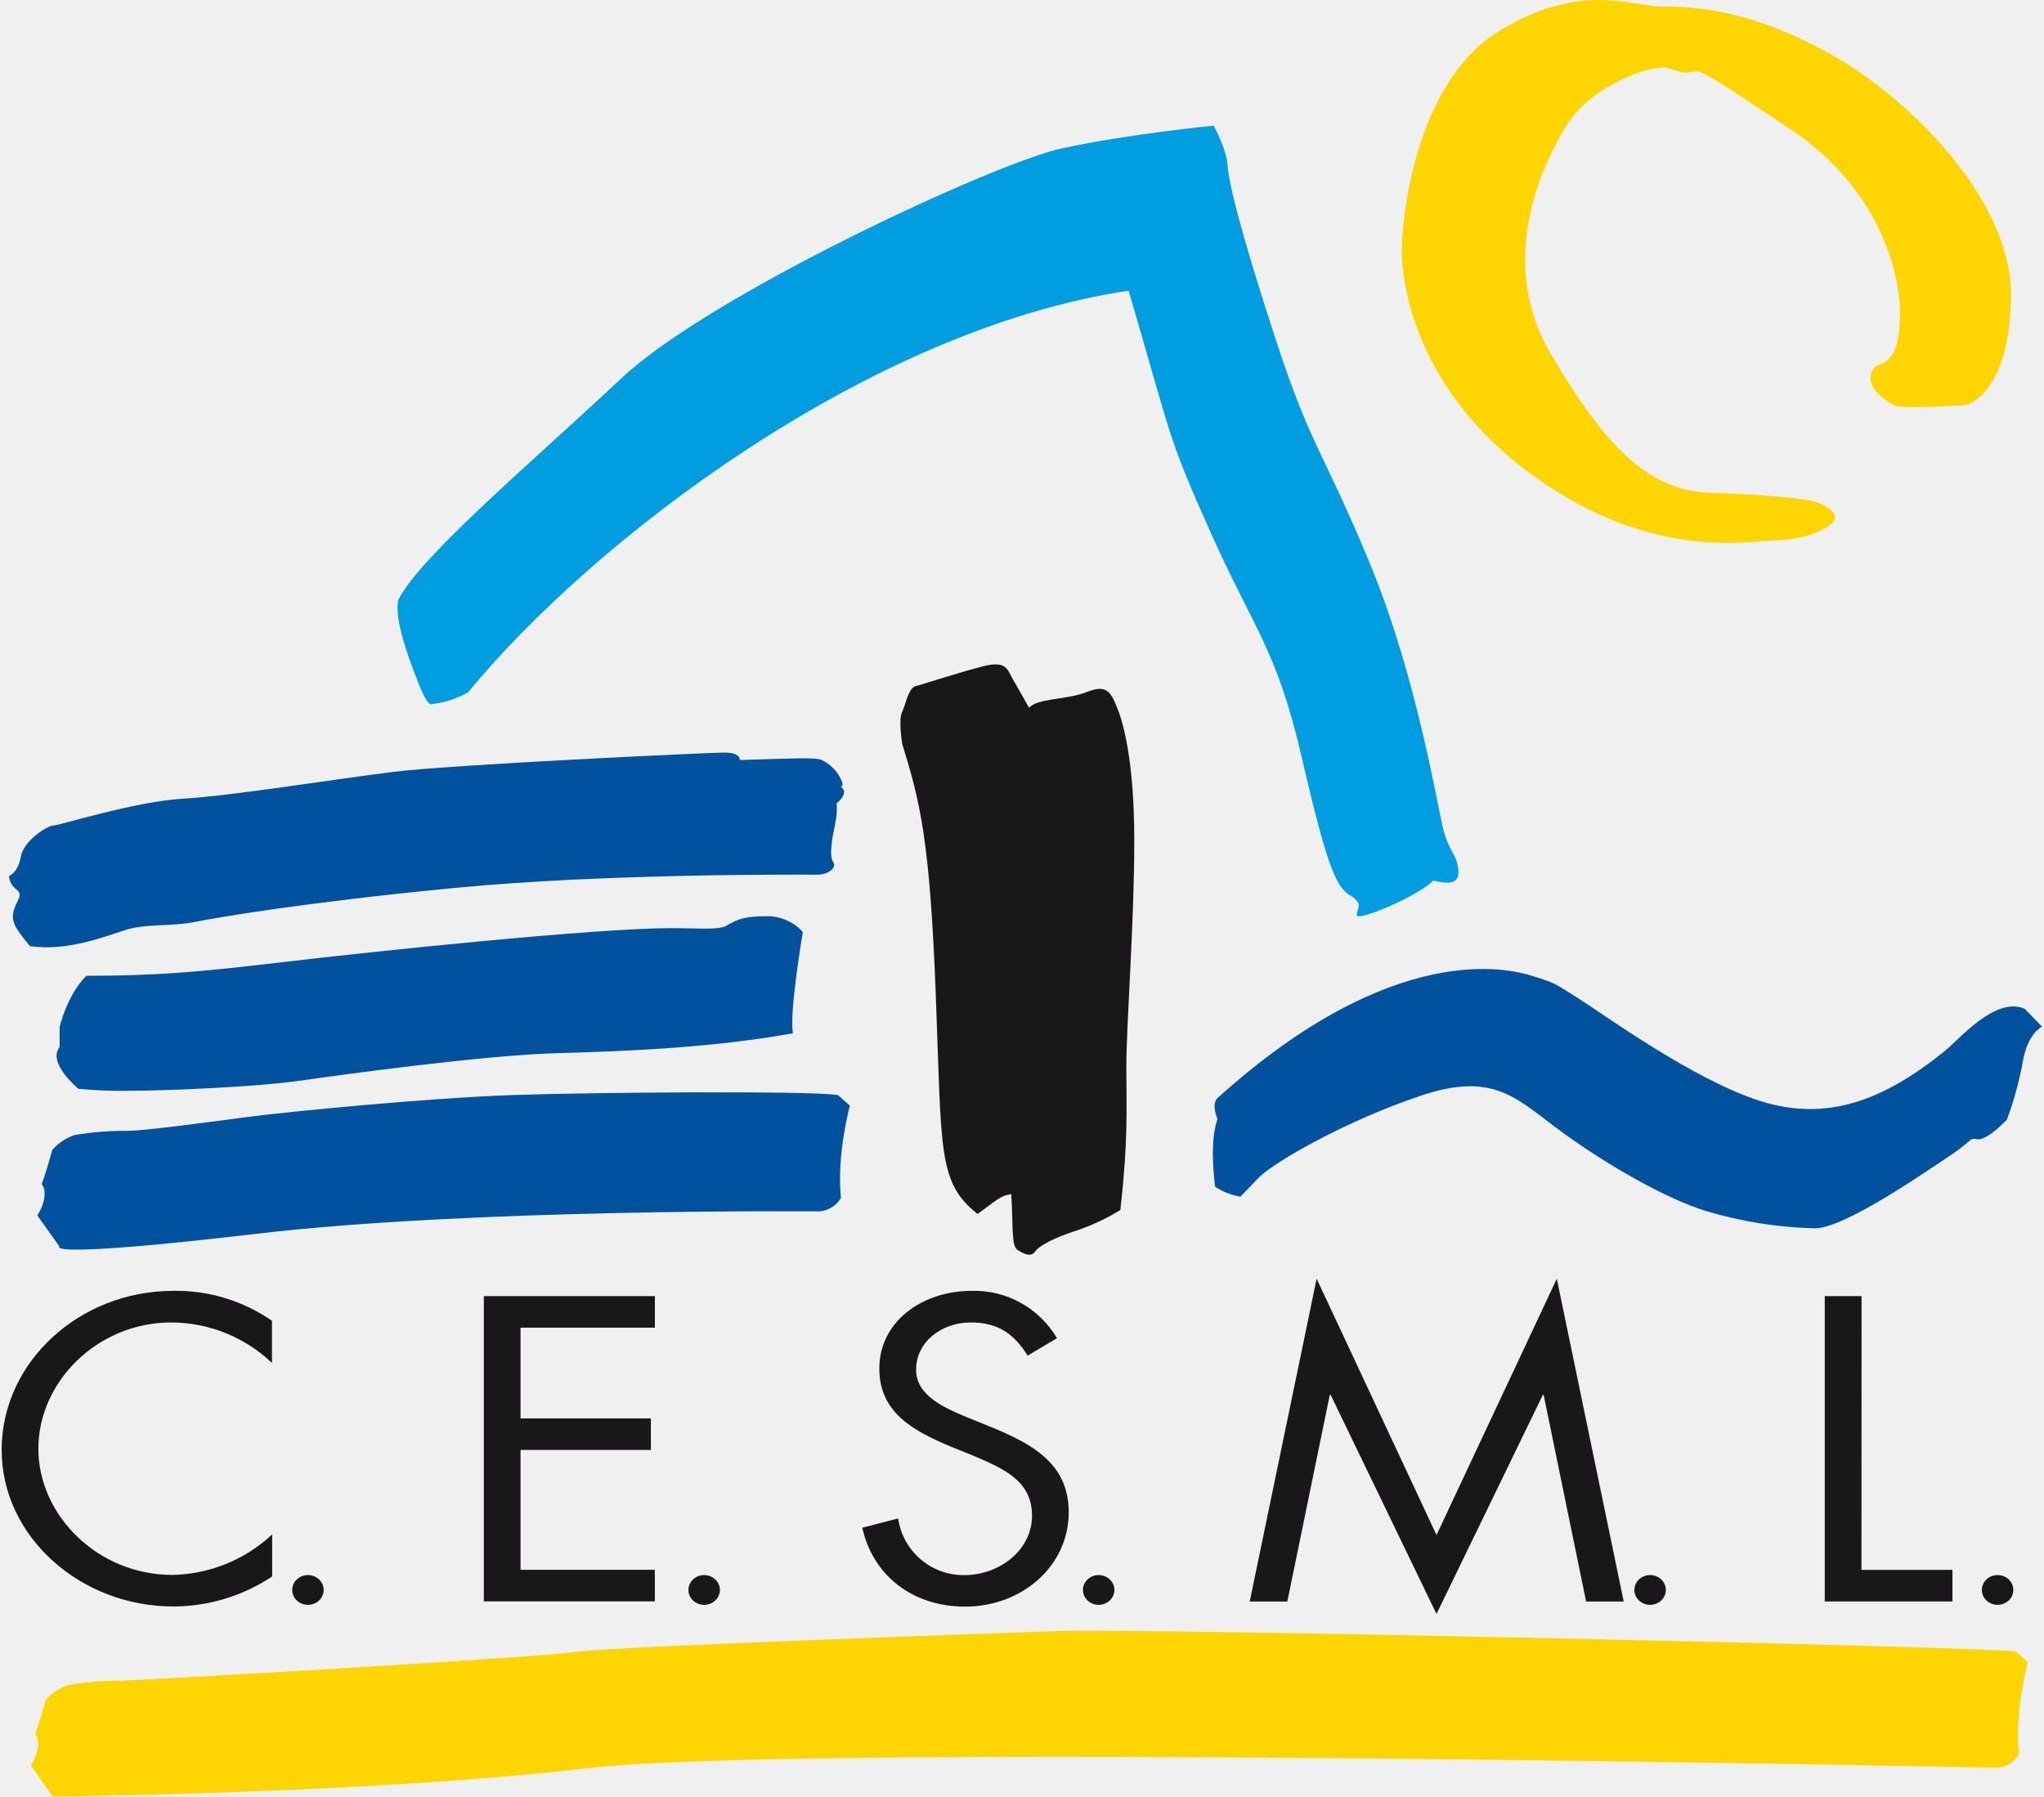
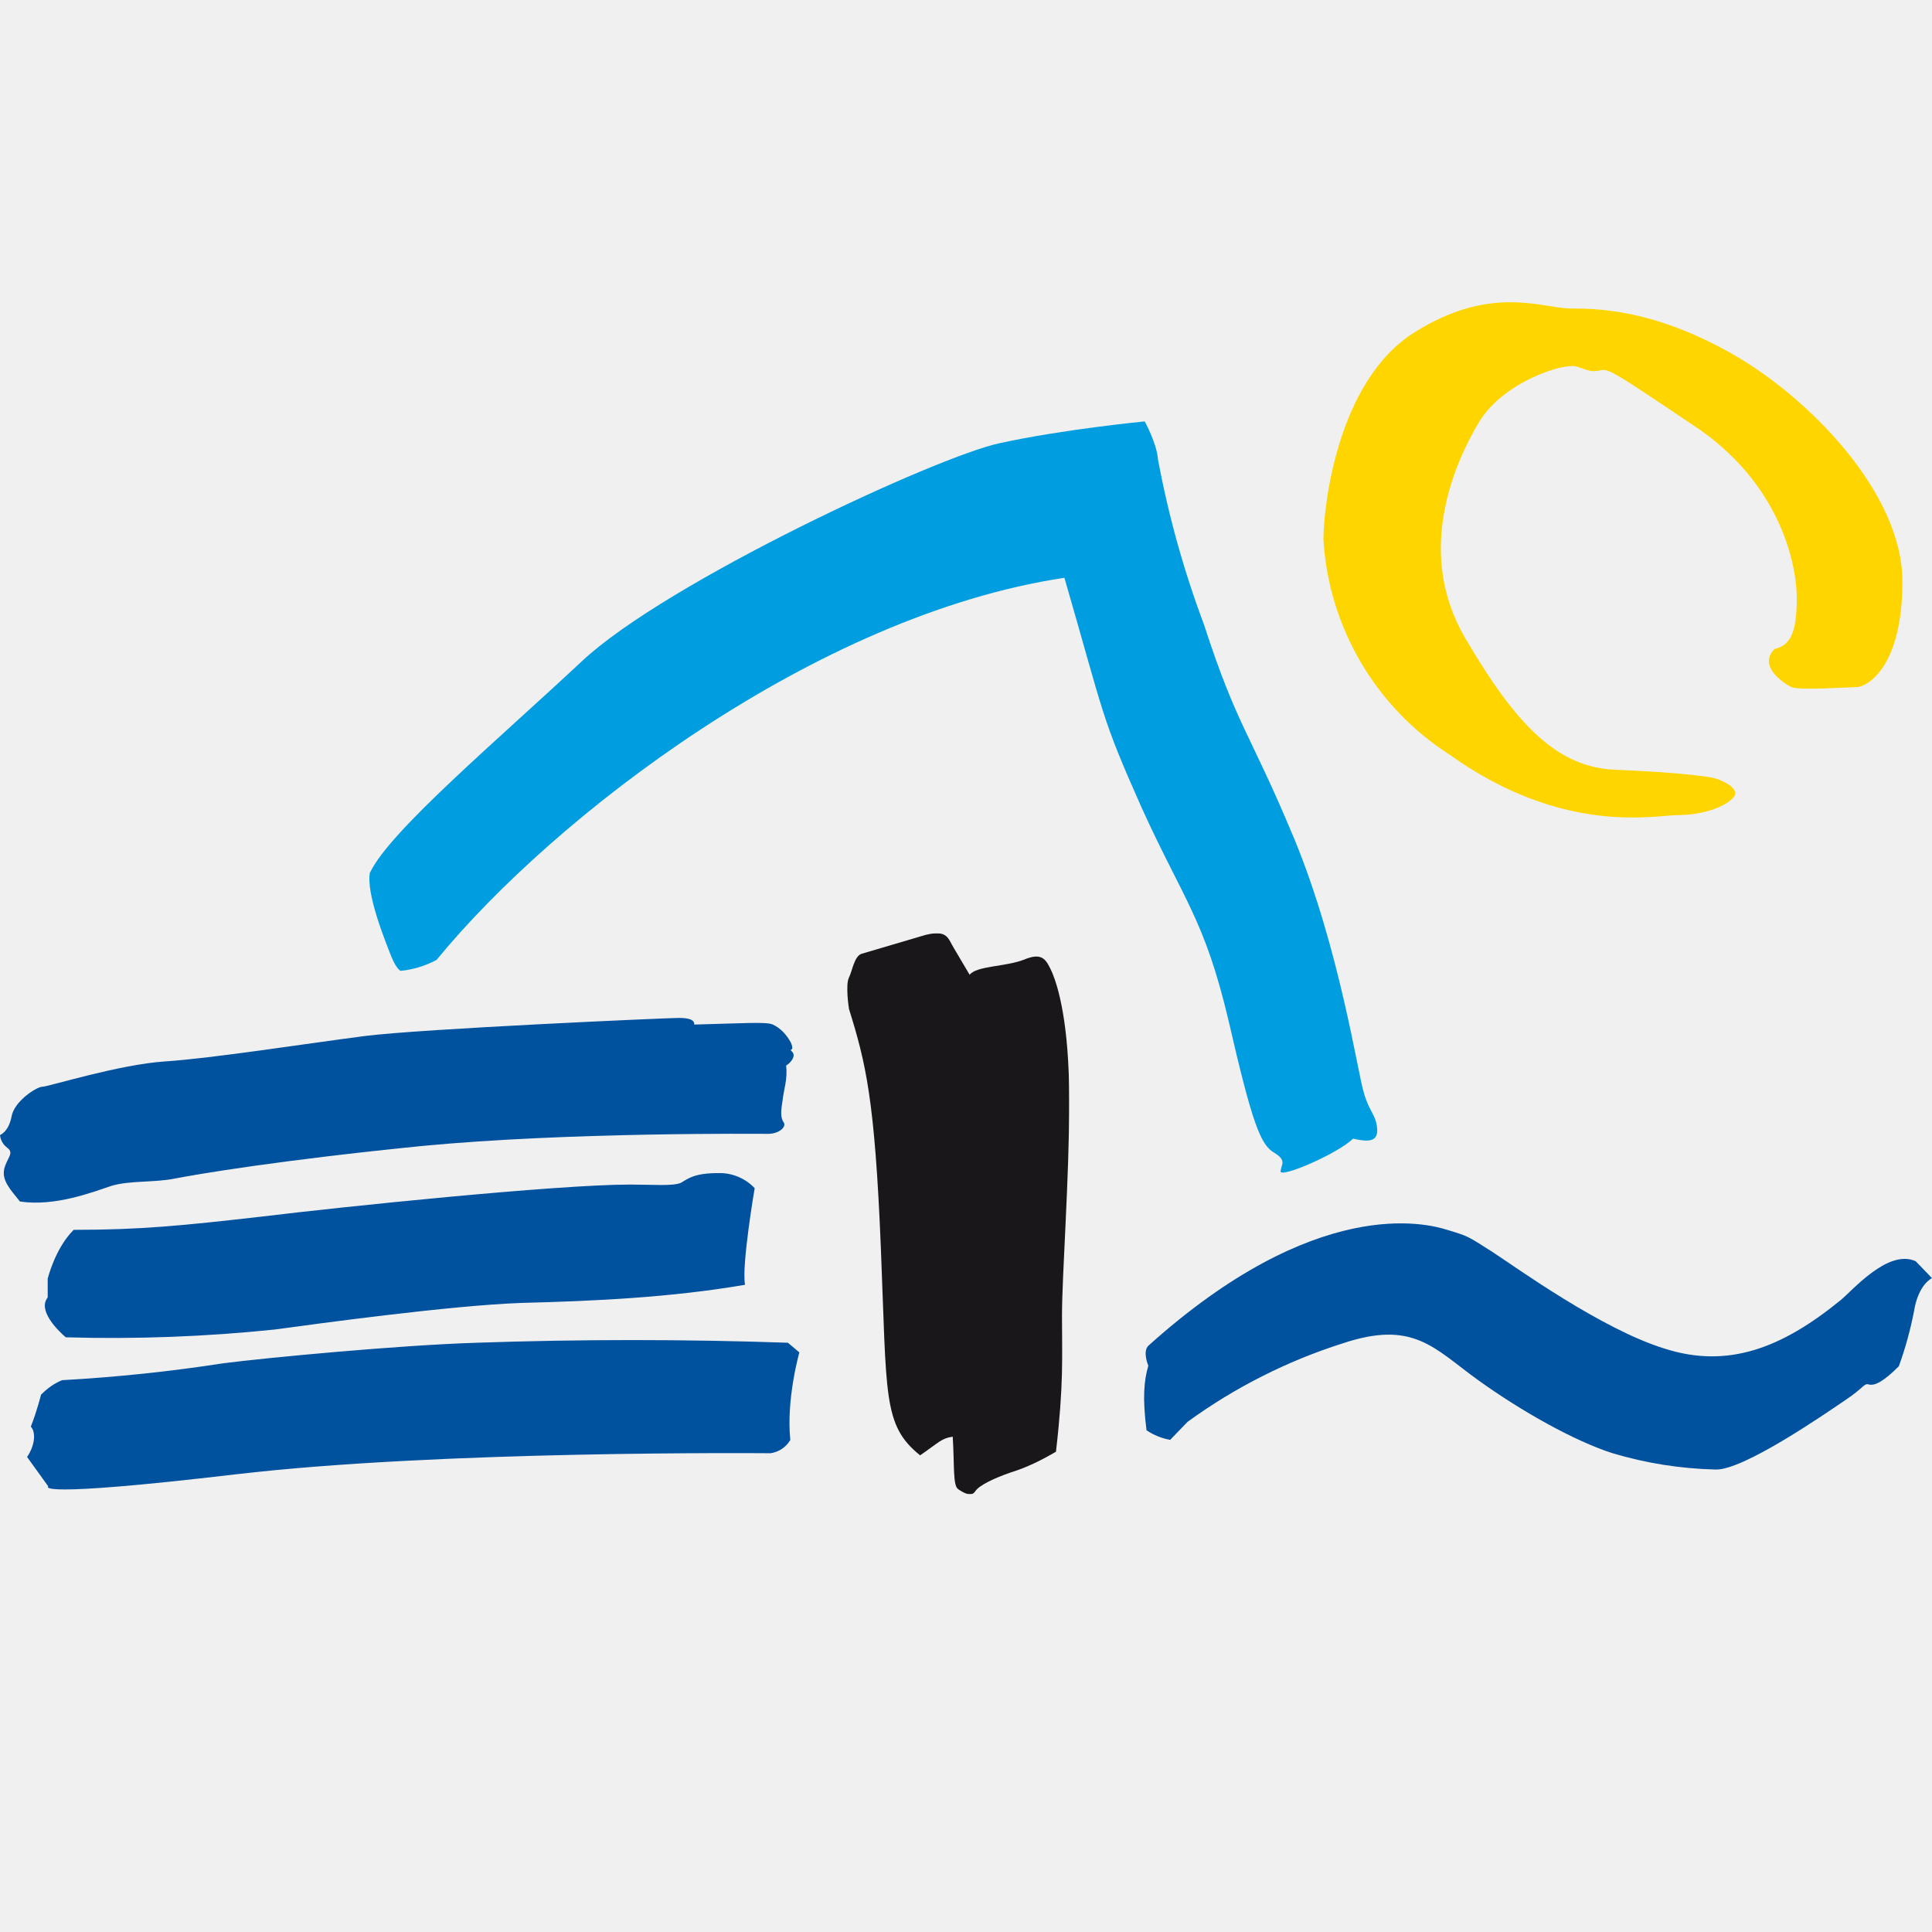
- <svg xmlns="http://www.w3.org/2000/svg" enable-background="new 0 0 387.97 341.59" height="109" viewBox="0 0 387.97 341.59" width="124">
-   <path d="m171.19 141.37c3.39 10.95 5.28 18.12 6.41 47.92s.37 35.47 7.92 41.51c3.77-2.65 4.15-3.39 6.42-3.78.37 5.66 0 9.81 1.13 10.57s2.64 1.51 3.39.38 3.77-2.65 7.17-3.77a40.73 40.73 0 0 0 9.06-4.15c1.51-13.58 1.13-18.86 1.13-27.17s1.51-27.17 1.51-43-2.26-23-3.39-25.66-1.89-4.15-5.67-2.64-9.42 1.14-10.94 3c0 0-1.88-3.39-3-5.28s-1.13-3.77-5.66-2.64-11.31 3.39-12.83 3.77-1.89 3.4-2.64 4.91 0 6 0 6" fill="#1a171b" />
-   <path d="m16.1 185.52c13.58 0 21.88-.76 37.73-2.64s58.87-6.42 73.58-6.42c4.53 0 8.68.38 10.19-.37s2.64-1.89 7.55-1.89a9.1 9.1 0 0 1 7.17 3s-2.64 15.47-1.88 19.25c-14.72 2.64-30.19 3.39-44.52 3.77s-41.51 4.15-49.44 5.28-24.9 1.88-32.07 1.88a82.47 82.47 0 0 1 -9.81-.37s-6-4.91-3.58-7.93v-3.77s1.32-6 5.09-9.81" fill="#00519e" />
-   <path d="m5.35 179.86c-2-2.55-3.67-4.24-3.11-6.51s2-3.11.56-4.24a3.54 3.54 0 0 1 -1.41-2.55s1.69-.57 2.26-3.68 5.09-5.94 6.23-5.94 15.28-4.53 24.62-5.09 28.58-3.68 39.9-5.09 60.56-3.68 62.83-3.68 3.11.57 3.11 1.42c9.62-.28 14.43-.57 15.57 0a7.63 7.63 0 0 1 3.67 3.68c.85 2-.56.85.28 1.7s-.28 2.26-1.13 2.83c.28 2.55-.56 4.82-.85 7.08s-.28 3.39.28 4.24-.85 2.27-3.12 2.27-39.89-.3-69.04 2.53-45.28 5.66-49.52 6.5-9.05.28-12.73 1.42-11.33 4.25-18.4 3.11" fill="#00519e" />
-   <path d="m6.77 231.08c1.69-2.55 1.69-5.09.84-5.94 1.14-3.11 2-6.51 2-6.51a10.08 10.08 0 0 1 4.25-2.83 57.25 57.25 0 0 1 10.14-.8c2.83 0 13.59-1.41 22.08-2.55s35.09-3.68 50.66-4.24 57.73-.85 62.26 0l2.26 2s-2.55 9.34-1.7 17.55a5.2 5.2 0 0 1 -4 2.55c-1.41 0-65.94-.57-107 4.25s-37.56 2.44-37.56 2.44l-4.24-5.94" fill="#00519e" />
-   <path d="m5.52 335.65c1.69-2.55 1.69-5.09.84-5.94 1.14-3.11 2-6.51 2-6.51a10.14 10.14 0 0 1 4.25-2.83 57.35 57.35 0 0 1 10.18-.85c2.83 0 77.58-4.29 86.08-5.42s76.33-3.43 91.89-4 177.67 3 182.19 3.9l2.26 2s-2.55 9.34-1.69 17.54a5.24 5.24 0 0 1 -4 2.55c-1.42 0-227.11-4.72-268.14.09s-101.62 5.41-101.62 5.41z" fill="#ffd500" />
-   <path d="m235.61 227.54a12.48 12.48 0 0 1 -4.93-1.93c-.73-6.55-.44-10 .46-12.9 0 0-1.21-2.81 0-3.93 33.54-30.26 55.49-24.6 59.81-23.25s4 1.24 8.92 4.36 22 15.56 34.64 19.49 23.39-.22 35-9.63c2.5-2 9.58-10.45 15.12-7.94l3.29 3.39s-2.73 1.13-3.69 6.76a65.38 65.38 0 0 1 -3 10.92c-2.93 3-4.82 4-5.9 3.69s-.94.5-5 3.2-20.13 13.89-25.63 13.76a78.37 78.37 0 0 1 -20.71-3.29c-7.56-2.36-18.3-8.47-27-14.75s-12.88-11.92-27-7.23-28 12.6-31 15.64l-3.51 3.65" fill="#00519e" />
-   <path d="m75.41 114.07c-1 4.07 3.12 14.07 4.29 16.93s1.86 2.9 1.86 2.9a18.42 18.42 0 0 0 7.1-2.25c23.58-28.73 75.88-68.95 125.59-76.38 8.32 28.3 7.29 27.42 15.61 46s12.55 22.18 17.28 42.61 6.49 24.72 9.15 26.3 1.44 2.41 1.34 3.79 11.57-3.53 14.55-6.55c2.73.66 5 .83 4.77-2s-1.61-3.35-2.71-7.13-4.91-28.77-13.92-50.67-11.32-22.32-18.12-43.14-8.9-29.74-9.12-33-2.67-7.59-2.67-7.59-16.28 1.58-28.94 4.34-66.78 27.83-83.63 43.67-38.36 33.92-42.43 42.17" fill="#009ee0" />
-   <path d="m356.37 69.52c3-.75 4.53-3 4.53-10.19s-3.77-23.39-20.76-34.71-17-11.32-18.86-10.94-1.89 0-4.53-.75-14.34 3-19.25 10.94-13.21 26-3 43.39 18.48 26 30.18 26.41 17.36 1.14 19.24 1.51 6 2.26 4.16 4.15-6.41 3.4-10.95 3.4-23 4.15-45.66-12.08-25.28-36.6-25.28-43 2.64-31.69 18.12-41.5 25.69-4.92 31.31-4.92 16.61.38 32.08 9.05 34.3 27.92 34.3 45.66-7.52 21.13-9 21.13-11.7.75-13.2 0-6.79-4.15-3.41-7.55" fill="#ffd500" />
-   <g fill="#1a171b">
-     <path d="m51.39 259.13a27.89 27.89 0 0 0 -19.13-7.7c-14 0-25.28 11.24-25.28 24s11.39 24 25.45 24a28.52 28.52 0 0 0 19-7.7v8a34.05 34.05 0 0 1 -18.71 5.7c-17.72.05-32.72-13.27-32.72-29.75 0-16.68 14.72-30.26 32.68-30.26a31.9 31.9 0 0 1 18.71 5.7z" />
-     <path d="m91.67 246.42h32.52v6h-25.54v17.25h24.78v6h-24.78v22.79h25.53v6h-32.51z" />
-     <path d="m195.06 257.74c-2.5-4-5.49-6.31-10.81-6.31-5.57 0-10.4 3.7-10.4 9 0 5 5.57 7.31 9.81 9.08l4.16 1.69c8.15 3.31 15.05 7.08 15.05 16.32 0 10.16-8.82 17.94-19.71 17.94-10.06 0-17.55-6-19.54-15l6.82-1.77a12.56 12.56 0 0 0 12.56 10.78c6.74 0 12.89-4.77 12.89-11.32 0-6.78-5.74-9.08-11.56-11.55l-3.83-1.54c-7.32-3.08-13.64-6.55-13.64-14.86 0-9 8.23-14.78 17.55-14.78a18.24 18.24 0 0 1 16.22 9z" />
-     <path d="m250 243.11 22.79 48.74 22.87-48.74 12.72 61.37h-7.15l-8.07-39.27h-.16l-20.21 41.65-20.12-41.65h-.17l-8.07 39.27h-7.15z" />
-     <path d="m353.58 298.47h17.3v6h-24.28v-58.05h7z" />
-     <ellipse cx="379.46" cy="302.29" rx="2.99" ry="2.83" />
-     <ellipse cx="313.4" cy="302.29" rx="2.99" ry="2.83" />
-     <ellipse cx="208.56" cy="302.29" rx="2.99" ry="2.83" />
-     <ellipse cx="133.56" cy="302.29" rx="2.99" ry="2.83" />
-     <ellipse cx="58.23" cy="302.29" rx="2.99" ry="2.83" />
+ <svg xmlns="http://www.w3.org/2000/svg" xmlns:xlink="http://www.w3.org/1999/xlink" viewBox="0 0 32 32">
+   <defs>
+     <polygon id="a" points=".03 .042 3.711 .042 3.711 9.333 .03 9.333" />
+   </defs>
+   <g fill="none" fill-rule="evenodd" transform="translate(0 5)">
+     <g transform="translate(14 10.415)">
+       <mask id="b" fill="white">
+         <use xlink:href="#a" />
+       </mask>
+       <path fill="#1A171B" d="M.06 1.29c.28.9.43 1.5.53 3.97.1 2.46.03 2.93.65 3.43.32-.22.35-.28.54-.31.03.47 0 .81.09.87.1.07.22.13.28.04.06-.1.31-.22.6-.32.26-.08.5-.2.74-.34.13-1.12.1-1.56.1-2.25s.12-2.25.12-3.56S3.52.92 3.43.7c-.1-.22-.16-.35-.47-.22-.31.12-.78.1-.9.25L1.8.29c-.1-.16-.1-.31-.47-.22L.28.38C.15.41.12.66.06.78c-.06.13 0 .5 0 .5" mask="url(#b)" />
+     </g>
+     <path fill="#00519E" d="M.45 19.13c.14-.21.14-.42.06-.5.1-.25.17-.53.17-.53.1-.1.22-.19.35-.24a27.35 27.35 0 0 0 2.67-.28c.7-.09 2.9-.3 4.2-.34a75 75 0 0 1 5.15 0l.19.16s-.22.77-.15 1.45a.45.45 0 0 1-.33.22c-.11 0-5.46-.05-8.86.35-3.4.4-3.1.2-3.1.2l-.36-.5M.33 14.9c-.17-.21-.3-.35-.26-.54.05-.19.17-.26.05-.35A.3.3 0 0 1 0 13.8s.14-.05.19-.3c.04-.26.42-.5.51-.5.1 0 1.27-.37 2.04-.42.77-.05 2.37-.3 3.3-.42.94-.12 5.02-.3 5.2-.3.2 0 .26.04.26.11.8-.02 1.2-.05 1.3 0 .13.06.23.17.3.3.07.17-.05.08.02.15.07.07-.02.18-.1.23.03.21-.04.4-.06.59-.03.18-.03.28.02.35.05.07-.07.19-.26.19s-3.3-.03-5.72.2c-2.4.24-3.74.47-4.1.54-.35.07-.74.03-1.05.12-.3.1-.94.35-1.52.26m.89.47c1.12 0 1.8-.07 3.12-.22 1.31-.16 4.88-.53 6.1-.53.37 0 .71.03.84-.03.12-.07.22-.16.62-.16a.8.8 0 0 1 .6.25s-.22 1.28-.16 1.6c-1.22.21-2.5.27-3.69.3-1.18.04-3.43.35-4.09.44a26.16 26.16 0 0 1-3.47.13s-.5-.41-.3-.66v-.31s.12-.5.43-.81m18.17 3.48a1.03 1.03 0 0 1-.4-.16c-.07-.55-.04-.83.03-1.07 0 0-.1-.23 0-.33 2.78-2.5 4.6-2.03 4.95-1.92.36.11.33.1.74.36.4.26 1.82 1.29 2.87 1.61 1.04.33 1.93-.01 2.9-.8.2-.16.79-.86 1.25-.65l.27.28s-.23.1-.3.56c-.06.3-.14.6-.25.9-.25.25-.4.33-.5.3-.08-.02-.07.05-.4.27-.34.23-1.67 1.15-2.13 1.14a6.47 6.47 0 0 1-1.71-.27c-.63-.2-1.52-.7-2.24-1.22-.72-.52-1.06-.99-2.23-.6a9 9 0 0 0-2.57 1.3l-.29.3" />
+     <path fill="#009EE0" d="M6.13 9.44c-.08.34.26 1.17.35 1.4.1.24.16.24.16.24.2-.02.4-.08.59-.18 1.95-2.38 6.28-5.71 10.4-6.33.68 2.35.6 2.28 1.28 3.81.7 1.54 1.04 1.84 1.44 3.53.39 1.7.53 2.05.75 2.18.22.13.12.2.11.31 0 .12.96-.3 1.2-.54.23.05.42.07.4-.17-.02-.23-.13-.27-.22-.59-.1-.31-.4-2.38-1.15-4.2-.75-1.8-.94-1.84-1.5-3.56a16.23 16.23 0 0 1-.76-2.73c-.02-.27-.22-.63-.22-.63s-1.35.13-2.4.36c-1.04.22-5.52 2.3-6.92 3.61-1.4 1.31-3.18 2.81-3.51 3.5" />
+     <path fill="#FFD500" d="M29.39 5.75c.25-.06.37-.24.37-.84s-.3-1.94-1.72-2.87c-1.4-.94-1.4-.94-1.56-.9-.15.02-.15 0-.37-.07-.22-.06-1.19.25-1.6.9-.4.66-1.09 2.16-.24 3.6.84 1.44 1.53 2.15 2.5 2.18.96.04 1.43.1 1.59.13.15.03.5.19.34.34-.15.16-.53.28-.9.28-.38 0-1.9.35-3.79-1a4.56 4.56 0 0 1-2.09-3.56c0-.53.22-2.62 1.5-3.43s2.13-.4 2.6-.4c.46 0 1.37.02 2.65.74 1.28.72 2.84 2.31 2.84 3.78 0 1.47-.62 1.75-.75 1.75-.12 0-.96.06-1.09 0-.12-.06-.56-.34-.28-.63" />
  </g>
</svg>
